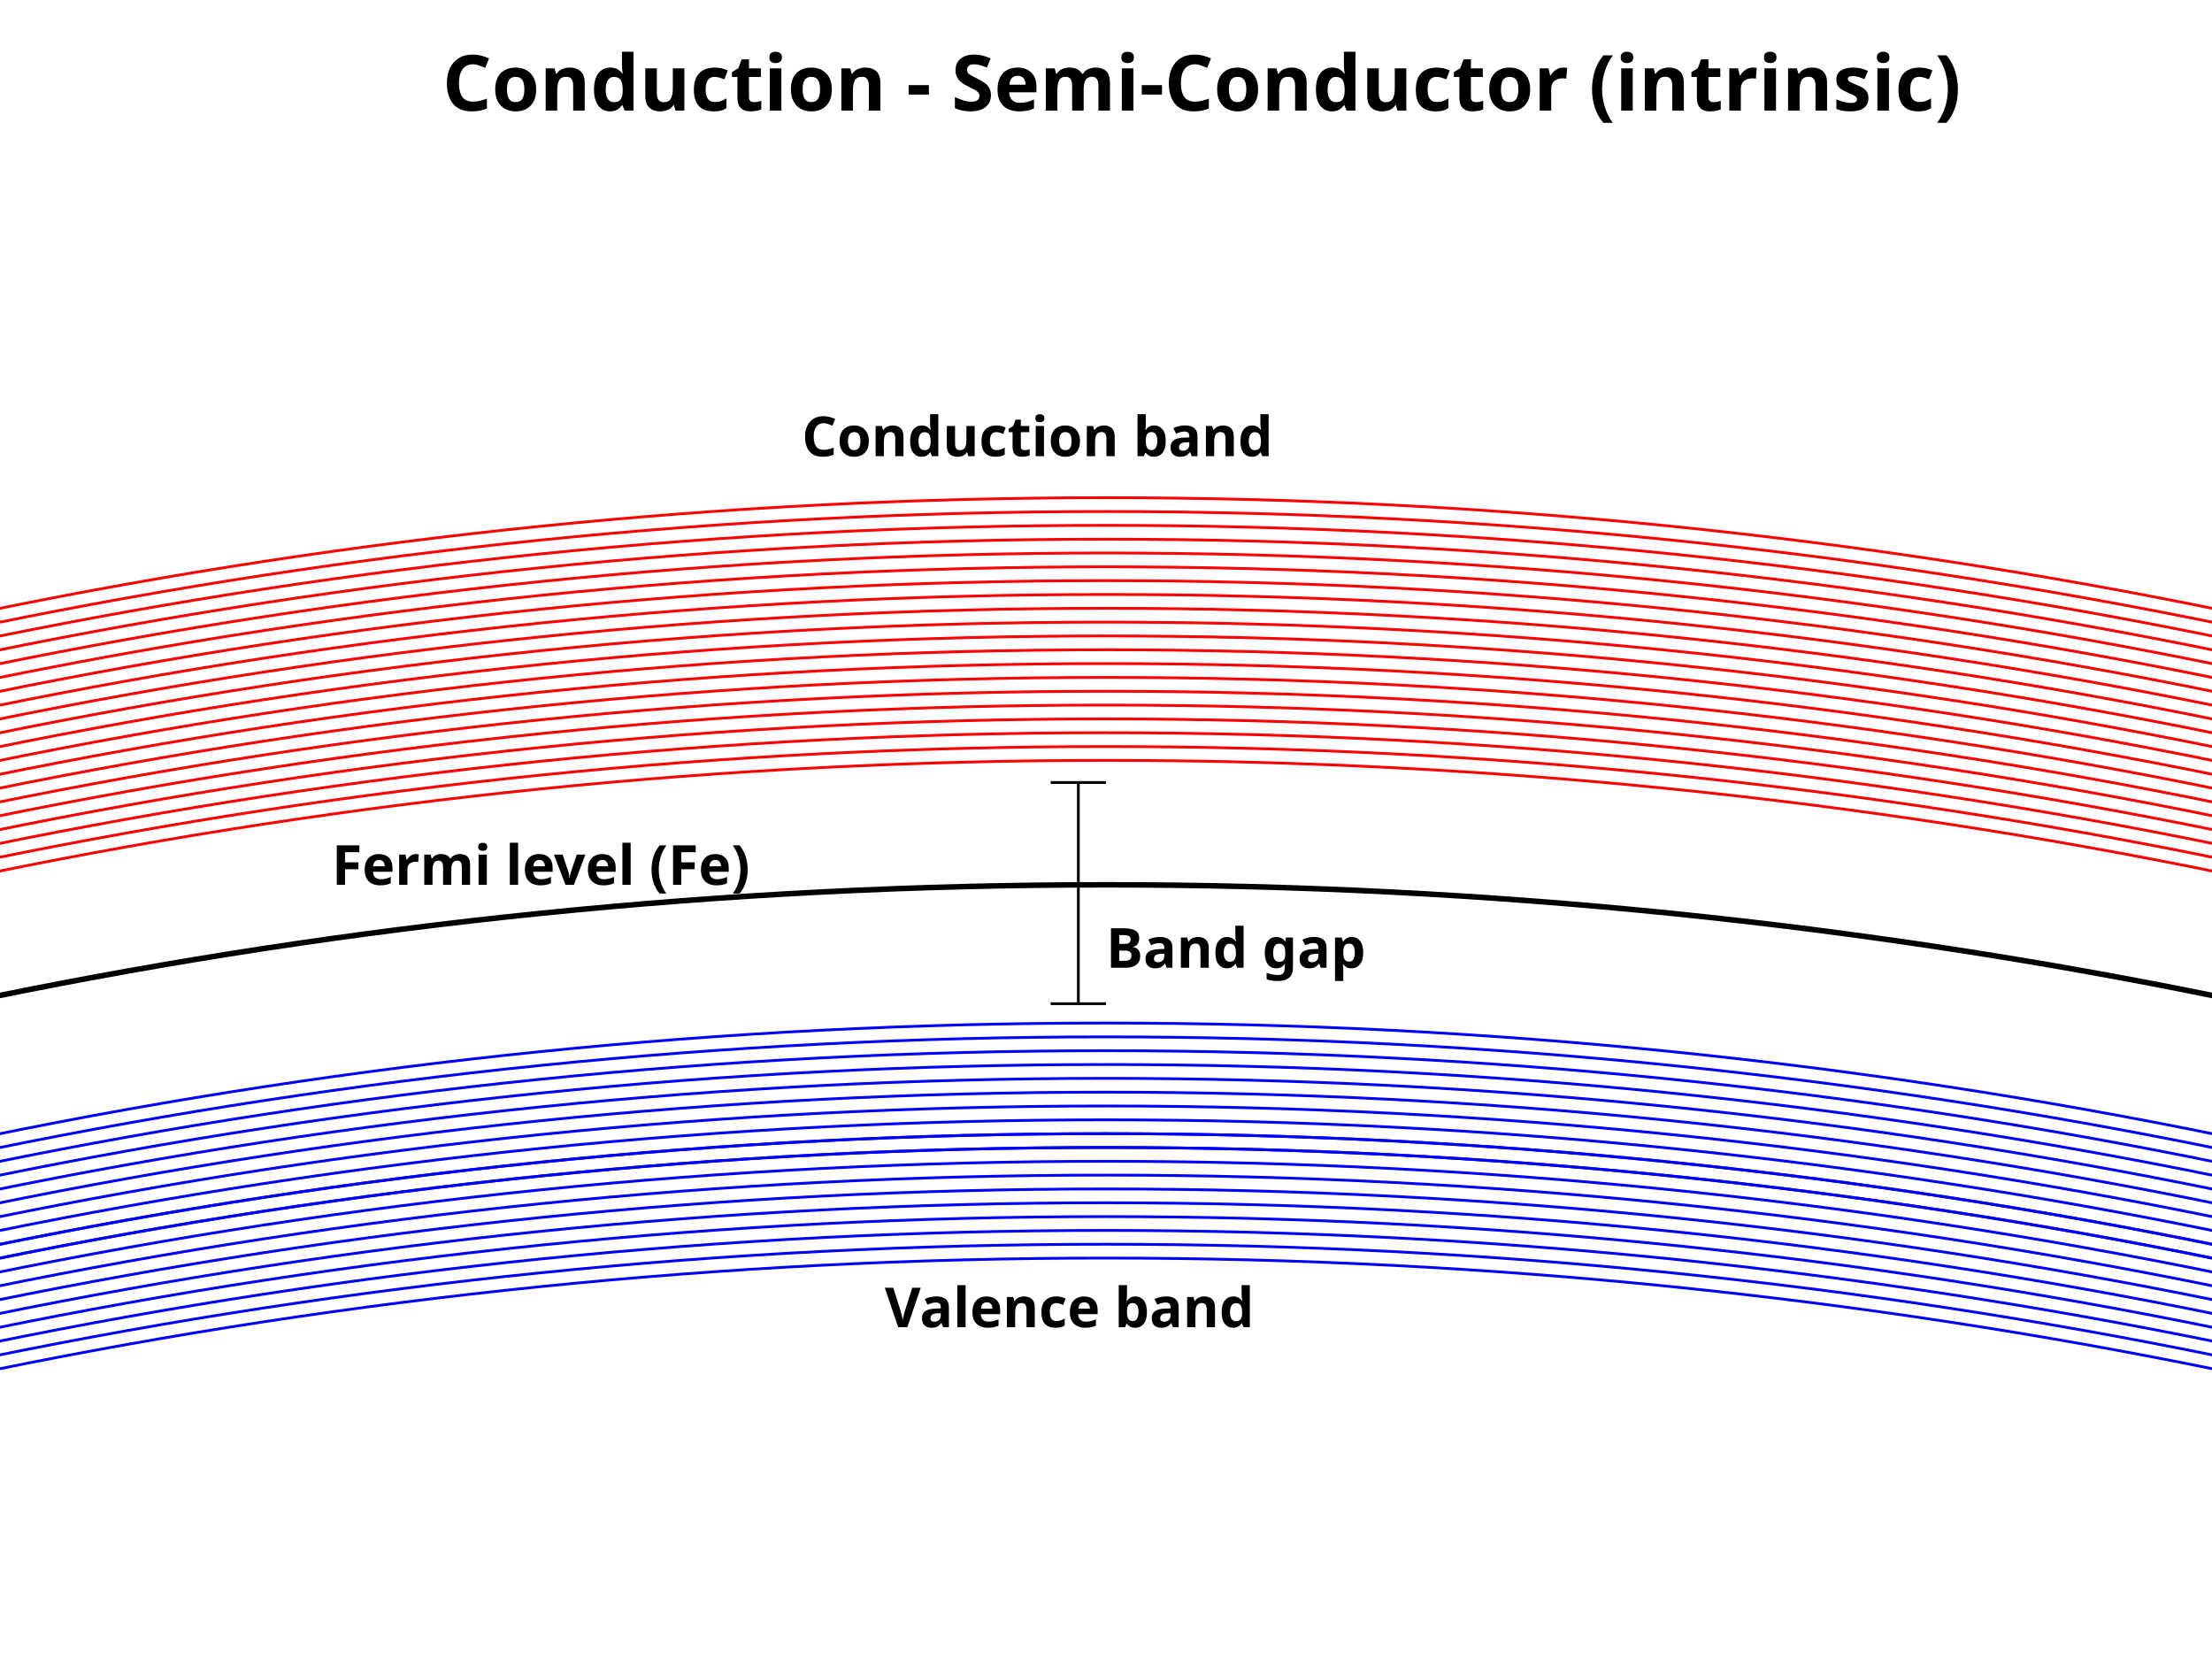
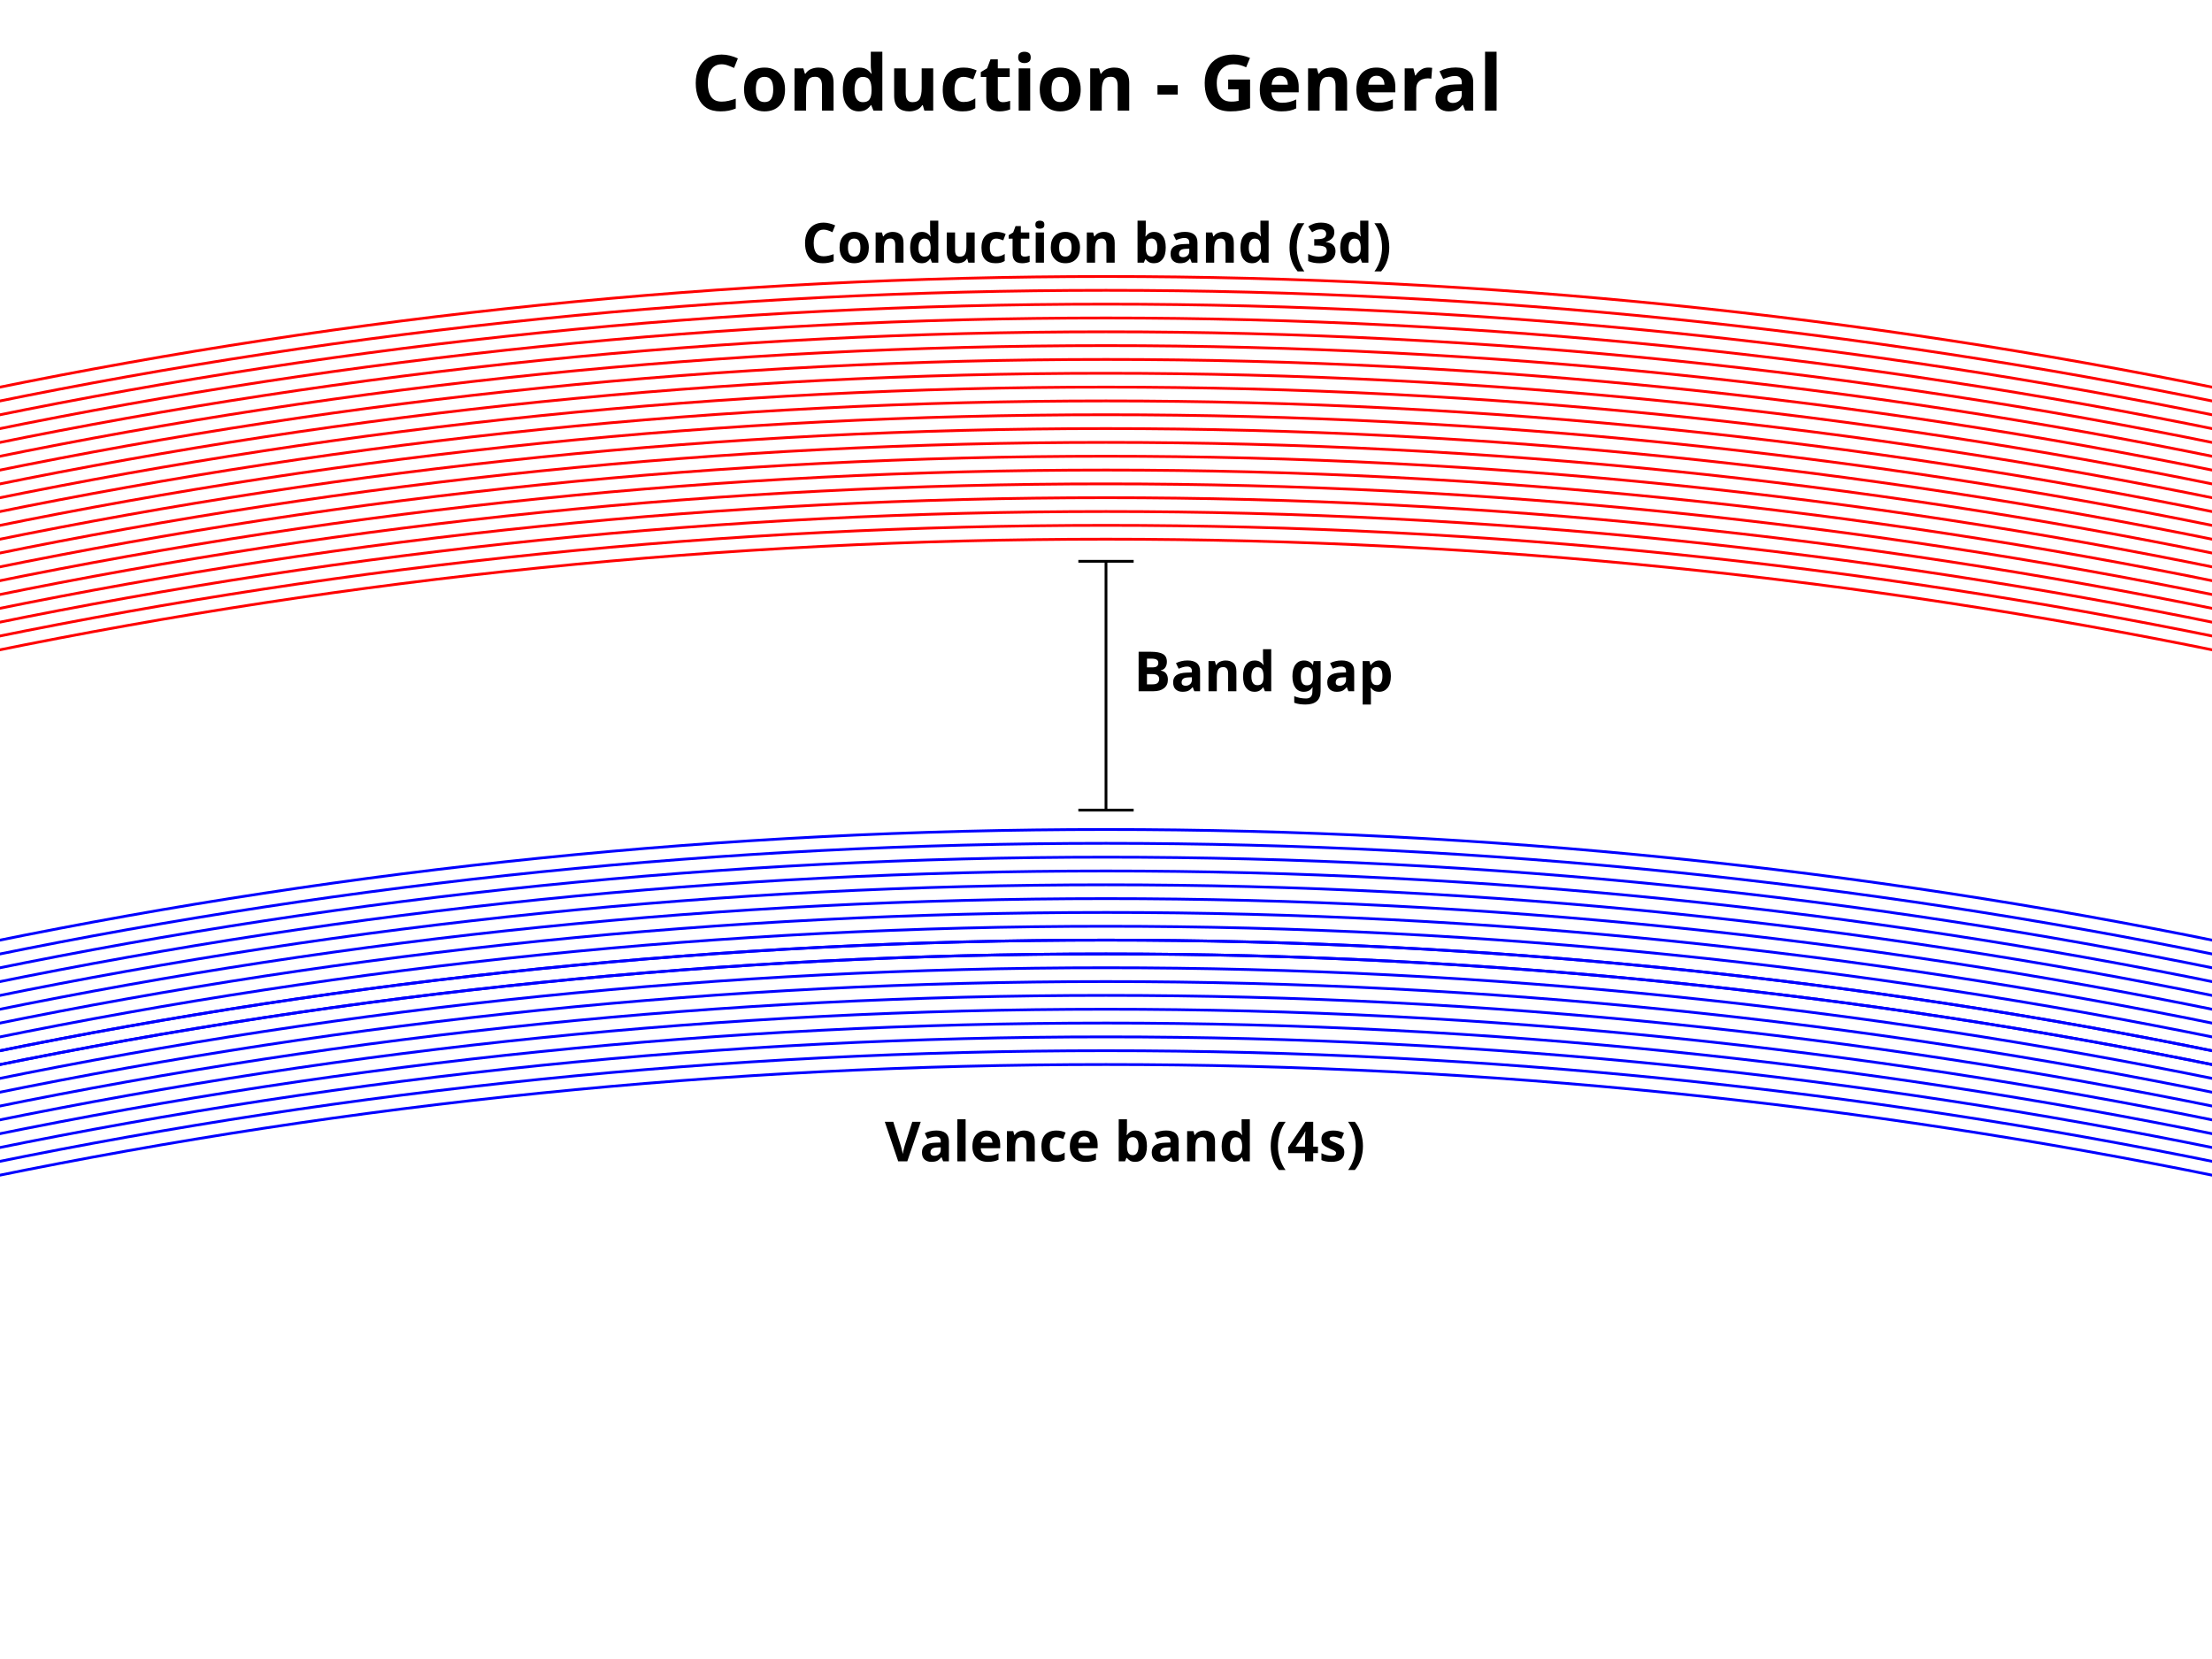
<svg xmlns="http://www.w3.org/2000/svg" xmlns:xlink="http://www.w3.org/1999/xlink" id="svg1" version="1.1" viewBox="0 0 800 600" width="800" height="600" preserveAspectRatio="xMidYMid" fill-rule="evenodd">
  <defs>
    <text id="headline" font-family="Ubuntu" font-size="28" font-weight="bold" fill="#000000">
-       <tspan>Conduction - Semi-Conductor (intrinsic)</tspan>
+       <tspan>Conduction - General</tspan>
    </text>
    <text id="cond_label" font-family="Ubuntu" font-size="20" font-weight="bold" fill="#000000">
-       <tspan>Conduction band</tspan>
+       <tspan>Conduction band (3d)</tspan>
    </text>
    <text id="val_label" font-family="Ubuntu" font-size="20" font-weight="bold" fill="#000000">
-       <tspan>Valence band</tspan>
+       <tspan>Valence band (4s)</tspan>
    </text>
    <text id="gap_label" font-family="Ubuntu" font-size="20" font-weight="bold" fill="#000000">
      <tspan>Band gap</tspan>
-     </text>
-     <text id="fermi_label" font-family="Ubuntu" font-size="20" font-weight="bold" fill="#000000">
-       <tspan>Fermi level (Fe)</tspan>
    </text>
    <circle id="orbit" cx="0" cy="0" r="2000">
        </circle>
    <g id="conduction_band" style="fill:none;stroke:#ff0000;stroke-width:1">
      <use xlink:href="#orbit" x="400" y="00" />
      <use xlink:href="#orbit" x="400" y="05" />
      <use xlink:href="#orbit" x="400" y="10" />
      <use xlink:href="#orbit" x="400" y="15" />
      <use xlink:href="#orbit" x="400" y="20" />
      <use xlink:href="#orbit" x="400" y="25" />
      <use xlink:href="#orbit" x="400" y="30" />
      <use xlink:href="#orbit" x="400" y="35" />
      <use xlink:href="#orbit" x="400" y="40" />
      <use xlink:href="#orbit" x="400" y="45" />
      <use xlink:href="#orbit" x="400" y="50" />
      <use xlink:href="#orbit" x="400" y="55" />
      <use xlink:href="#orbit" x="400" y="60" />
      <use xlink:href="#orbit" x="400" y="65" />
      <use xlink:href="#orbit" x="400" y="70" />
      <use xlink:href="#orbit" x="400" y="75" />
      <use xlink:href="#orbit" x="400" y="80" />
      <use xlink:href="#orbit" x="400" y="85" />
      <use xlink:href="#orbit" x="400" y="90" />
      <use xlink:href="#orbit" x="400" y="95" />
    </g>
    <g id="valence_band" style="fill:none;stroke:#0000ff;stroke-width:1">
      <use xlink:href="#orbit" x="400" y="00" />
      <use xlink:href="#orbit" x="400" y="05" />
      <use xlink:href="#orbit" x="400" y="10" />
      <use xlink:href="#orbit" x="400" y="15" />
      <use xlink:href="#orbit" x="400" y="20" />
      <use xlink:href="#orbit" x="400" y="25" />
      <use xlink:href="#orbit" x="400" y="30" />
      <use xlink:href="#orbit" x="400" y="35" />
      <use xlink:href="#orbit" x="400" y="40" />
      <use xlink:href="#orbit" x="400" y="45" />
      <use xlink:href="#orbit" x="400" y="50" />
      <use xlink:href="#orbit" x="400" y="55" />
      <use xlink:href="#orbit" x="400" y="60" />
      <use xlink:href="#orbit" x="400" y="65" />
      <use xlink:href="#orbit" x="400" y="70" />
      <use xlink:href="#orbit" x="400" y="75" />
      <use xlink:href="#orbit" x="400" y="80" />
      <use xlink:href="#orbit" x="400" y="85" />
      <use xlink:href="#orbit" x="400" y="40" />
      <use xlink:href="#orbit" x="400" y="45" />
    </g>
-     <g id="fermi_level" style="fill:none;stroke:#000000;stroke-width:2">
-       <use xlink:href="#orbit" x="400" y="00" />
-     </g>
    <g id="gap_size" style="fill:none;stroke:#000000;stroke-width:1">
-       <path d="m 0,0 v 80 m -10,-80 h 20 m -20,80 h 20" />
+       <path d="m 0,0 v 90 m -10,-90 h 20 m -20,90 h 20" />
    </g>
  </defs>
  <g id="page1">
    <g id="band1" style="display:inline">
      <rect id="white_background" x="0" y="0" width="800" height="600" fill="white">
            </rect>
    </g>
    <g id="band2" style="display:inline">
-       <use xlink:href="#headline" x="160" y="40" />
-       <use xlink:href="#cond_label" x="290" y="165" />
-       <use xlink:href="#gap_label" x="400" y="350" />
-       <use xlink:href="#val_label" x="320" y="480" />
-       <use xlink:href="#fermi_label" x="120" y="320" />
-       <use xlink:href="#gap_size" x="390" y="283" />
-       <use xlink:href="#conduction_band" y="2180" />
-       <use xlink:href="#valence_band" y="2370" />
-       <use xlink:href="#fermi_level" y="2320" />
+       <use xlink:href="#headline" x="250" y="40" />
+       <use xlink:href="#cond_label" x="290" y="95" />
+       <use xlink:href="#gap_label" x="410" y="250" />
+       <use xlink:href="#val_label" x="320" y="420" />
+       <use xlink:href="#gap_size" x="400" y="203" />
+       <use xlink:href="#conduction_band" y="2100" />
+       <use xlink:href="#valence_band" y="2300" />
    </g>
  </g>
</svg>
